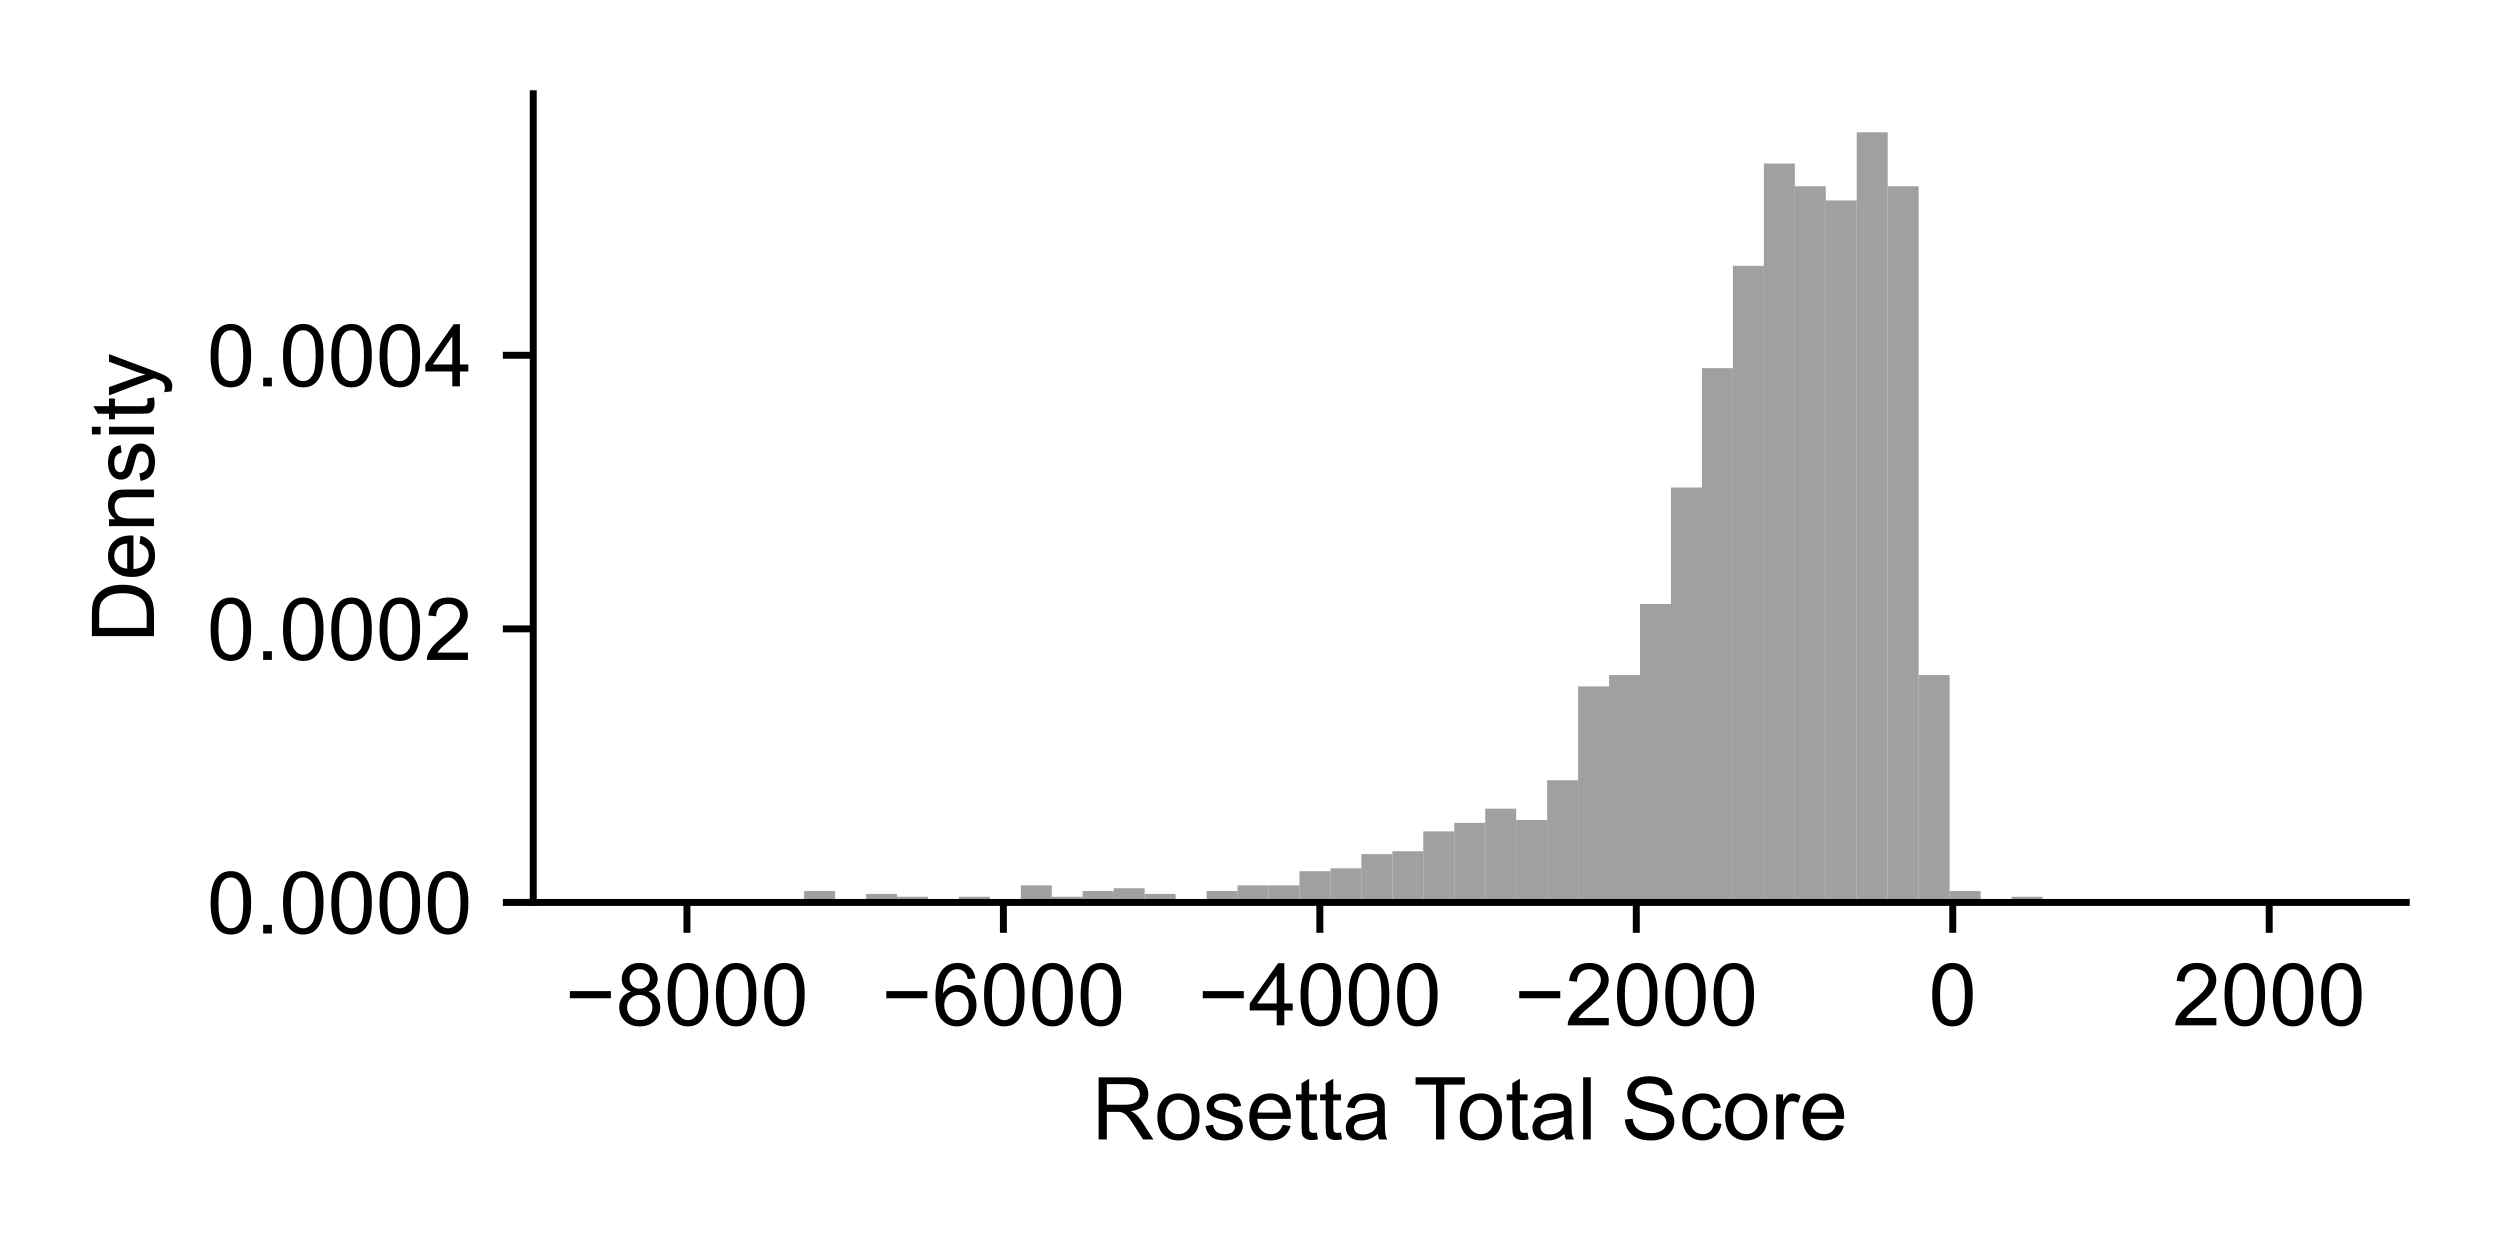
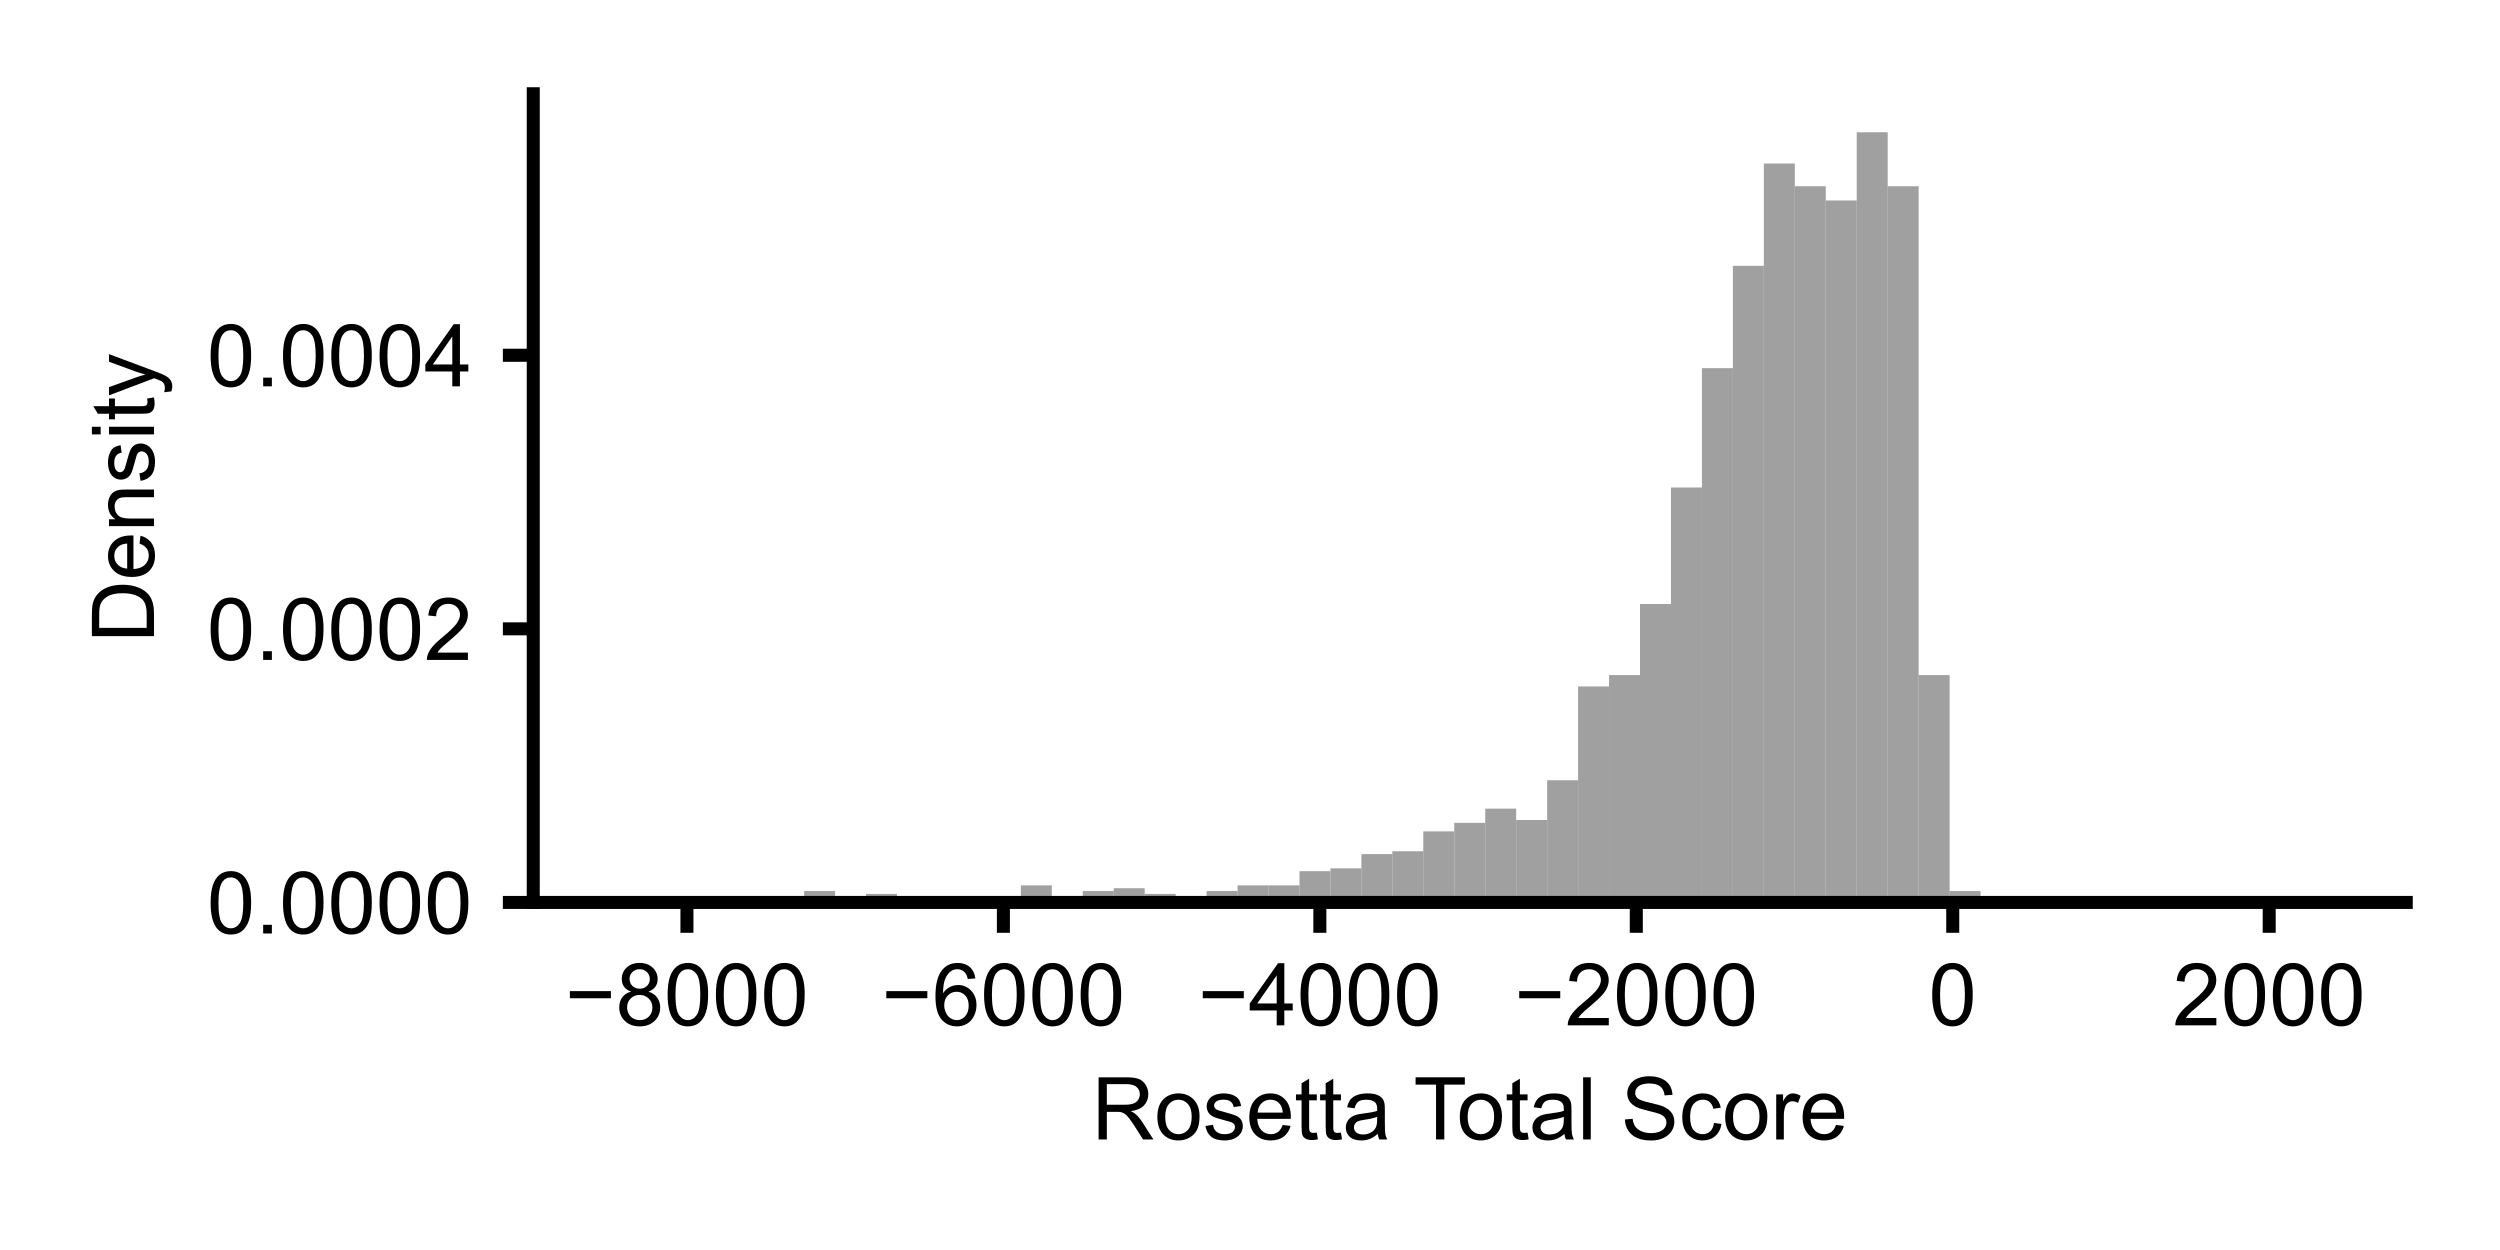
<svg xmlns="http://www.w3.org/2000/svg" xmlns:xlink="http://www.w3.org/1999/xlink" width="288pt" height="144pt" viewBox="0 0 288 144" version="1.1">
  <defs>
    <style type="text/css">*{stroke-linejoin: round; stroke-linecap: butt}</style>
  </defs>
  <g id="figure_1">
    <g id="patch_1">
      <path d="M 0 144  L 288 144  L 288 0  L 0 0  z " style="fill: #ffffff" />
    </g>
    <g id="axes_1">
      <g id="patch_2">
        <path d="M 61.43 103.96  L 277.2 103.96  L 277.2 10.8  L 61.43 10.8  z " style="fill: #ffffff" />
      </g>
      <g id="patch_3">
-         <path d="M 71.238 103.96  L 74.804 103.96  L 74.804 103.633  L 71.238 103.633  z " clip-path="url(#p532a14b16b)" style="fill: #888888; opacity: 0.8" />
+         <path d="M 71.238 103.96  L 74.804 103.96  L 74.804 103.633  L 71.238 103.633  z " clip-path="url(#pa05d9f8b38)" style="fill: #888888; opacity: 0.8" />
      </g>
      <g id="patch_4">
-         <path d="M 74.804 103.96  L 78.371 103.96  L 78.371 103.96  L 74.804 103.96  z " clip-path="url(#p532a14b16b)" style="fill: #888888; opacity: 0.8" />
+         <path d="M 74.804 103.96  L 78.371 103.96  L 78.371 103.96  L 74.804 103.96  z " clip-path="url(#pa05d9f8b38)" style="fill: #888888; opacity: 0.8" />
      </g>
      <g id="patch_5">
-         <path d="M 78.371 103.96  L 81.937 103.96  L 81.937 103.96  L 78.371 103.96  z " clip-path="url(#p532a14b16b)" style="fill: #888888; opacity: 0.8" />
+         <path d="M 78.371 103.96  L 81.937 103.96  L 81.937 103.96  L 78.371 103.96  z " clip-path="url(#pa05d9f8b38)" style="fill: #888888; opacity: 0.8" />
      </g>
      <g id="patch_6">
-         <path d="M 81.937 103.96  L 85.504 103.96  L 85.504 103.633  L 81.937 103.633  z " clip-path="url(#p532a14b16b)" style="fill: #888888; opacity: 0.8" />
+         <path d="M 81.937 103.96  L 85.504 103.96  L 85.504 103.633  L 81.937 103.633  z " clip-path="url(#pa05d9f8b38)" style="fill: #888888; opacity: 0.8" />
      </g>
      <g id="patch_7">
-         <path d="M 85.504 103.96  L 89.07 103.96  L 89.07 103.633  L 85.504 103.633  z " clip-path="url(#p532a14b16b)" style="fill: #888888; opacity: 0.8" />
+         <path d="M 85.504 103.96  L 89.07 103.96  L 89.07 103.633  L 85.504 103.633  z " clip-path="url(#pa05d9f8b38)" style="fill: #888888; opacity: 0.8" />
      </g>
      <g id="patch_8">
-         <path d="M 89.07 103.96  L 92.636 103.96  L 92.636 103.633  L 89.07 103.633  z " clip-path="url(#p532a14b16b)" style="fill: #888888; opacity: 0.8" />
+         <path d="M 89.07 103.96  L 92.636 103.96  L 92.636 103.633  L 89.07 103.633  z " clip-path="url(#pa05d9f8b38)" style="fill: #888888; opacity: 0.8" />
      </g>
      <g id="patch_9">
-         <path d="M 92.636 103.96  L 96.203 103.96  L 96.203 102.65  L 92.636 102.65  z " clip-path="url(#p532a14b16b)" style="fill: #888888; opacity: 0.8" />
+         <path d="M 92.636 103.96  L 96.203 103.96  L 96.203 102.65  L 92.636 102.65  z " clip-path="url(#pa05d9f8b38)" style="fill: #888888; opacity: 0.8" />
      </g>
      <g id="patch_10">
-         <path d="M 96.203 103.96  L 99.769 103.96  L 99.769 103.96  L 96.203 103.96  z " clip-path="url(#p532a14b16b)" style="fill: #888888; opacity: 0.8" />
+         <path d="M 96.203 103.96  L 99.769 103.96  L 99.769 103.96  L 96.203 103.96  z " clip-path="url(#pa05d9f8b38)" style="fill: #888888; opacity: 0.8" />
      </g>
      <g id="patch_11">
-         <path d="M 99.769 103.96  L 103.336 103.96  L 103.336 102.978  L 99.769 102.978  z " clip-path="url(#p532a14b16b)" style="fill: #888888; opacity: 0.8" />
+         <path d="M 99.769 103.96  L 103.336 103.96  L 103.336 102.978  L 99.769 102.978  z " clip-path="url(#pa05d9f8b38)" style="fill: #888888; opacity: 0.8" />
      </g>
      <g id="patch_12">
-         <path d="M 103.336 103.96  L 106.902 103.96  L 106.902 103.305  L 103.336 103.305  z " clip-path="url(#p532a14b16b)" style="fill: #888888; opacity: 0.8" />
+         <path d="M 103.336 103.96  L 106.902 103.96  L 106.902 103.305  L 103.336 103.305  z " clip-path="url(#pa05d9f8b38)" style="fill: #888888; opacity: 0.8" />
      </g>
      <g id="patch_13">
-         <path d="M 106.902 103.96  L 110.469 103.96  L 110.469 103.633  L 106.902 103.633  z " clip-path="url(#p532a14b16b)" style="fill: #888888; opacity: 0.8" />
+         <path d="M 106.902 103.96  L 110.469 103.96  L 110.469 103.633  L 106.902 103.633  z " clip-path="url(#pa05d9f8b38)" style="fill: #888888; opacity: 0.8" />
      </g>
      <g id="patch_14">
-         <path d="M 110.469 103.96  L 114.035 103.96  L 114.035 103.305  L 110.469 103.305  z " clip-path="url(#p532a14b16b)" style="fill: #888888; opacity: 0.8" />
+         <path d="M 110.469 103.96  L 114.035 103.96  L 114.035 103.305  L 110.469 103.305  z " clip-path="url(#pa05d9f8b38)" style="fill: #888888; opacity: 0.8" />
      </g>
      <g id="patch_15">
-         <path d="M 114.035 103.96  L 117.602 103.96  L 117.602 103.633  L 114.035 103.633  z " clip-path="url(#p532a14b16b)" style="fill: #888888; opacity: 0.8" />
+         <path d="M 114.035 103.96  L 117.602 103.96  L 117.602 103.633  L 114.035 103.633  z " clip-path="url(#pa05d9f8b38)" style="fill: #888888; opacity: 0.8" />
      </g>
      <g id="patch_16">
-         <path d="M 117.602 103.96  L 121.168 103.96  L 121.168 101.996  L 117.602 101.996  z " clip-path="url(#p532a14b16b)" style="fill: #888888; opacity: 0.8" />
+         <path d="M 117.602 103.96  L 121.168 103.96  L 121.168 101.996  L 117.602 101.996  z " clip-path="url(#pa05d9f8b38)" style="fill: #888888; opacity: 0.8" />
      </g>
      <g id="patch_17">
-         <path d="M 121.168 103.96  L 124.734 103.96  L 124.734 103.305  L 121.168 103.305  z " clip-path="url(#p532a14b16b)" style="fill: #888888; opacity: 0.8" />
+         <path d="M 121.168 103.96  L 124.734 103.96  L 124.734 103.305  L 121.168 103.305  z " clip-path="url(#pa05d9f8b38)" style="fill: #888888; opacity: 0.8" />
      </g>
      <g id="patch_18">
-         <path d="M 124.734 103.96  L 128.301 103.96  L 128.301 102.65  L 124.734 102.65  z " clip-path="url(#p532a14b16b)" style="fill: #888888; opacity: 0.8" />
+         <path d="M 124.734 103.96  L 128.301 103.96  L 128.301 102.65  L 124.734 102.65  z " clip-path="url(#pa05d9f8b38)" style="fill: #888888; opacity: 0.8" />
      </g>
      <g id="patch_19">
-         <path d="M 128.301 103.96  L 131.867 103.96  L 131.867 102.323  L 128.301 102.323  z " clip-path="url(#p532a14b16b)" style="fill: #888888; opacity: 0.8" />
+         <path d="M 128.301 103.96  L 131.867 103.96  L 131.867 102.323  L 128.301 102.323  z " clip-path="url(#pa05d9f8b38)" style="fill: #888888; opacity: 0.8" />
      </g>
      <g id="patch_20">
-         <path d="M 131.867 103.96  L 135.434 103.96  L 135.434 102.978  L 131.867 102.978  z " clip-path="url(#p532a14b16b)" style="fill: #888888; opacity: 0.8" />
+         <path d="M 131.867 103.96  L 135.434 103.96  L 135.434 102.978  L 131.867 102.978  z " clip-path="url(#pa05d9f8b38)" style="fill: #888888; opacity: 0.8" />
      </g>
      <g id="patch_21">
-         <path d="M 135.434 103.96  L 139 103.96  L 139 103.633  L 135.434 103.633  z " clip-path="url(#p532a14b16b)" style="fill: #888888; opacity: 0.8" />
+         <path d="M 135.434 103.96  L 139 103.96  L 139 103.633  L 135.434 103.633  z " clip-path="url(#pa05d9f8b38)" style="fill: #888888; opacity: 0.8" />
      </g>
      <g id="patch_22">
-         <path d="M 139 103.96  L 142.567 103.96  L 142.567 102.65  L 139 102.65  z " clip-path="url(#p532a14b16b)" style="fill: #888888; opacity: 0.8" />
+         <path d="M 139 103.96  L 142.567 103.96  L 142.567 102.65  L 139 102.65  z " clip-path="url(#pa05d9f8b38)" style="fill: #888888; opacity: 0.8" />
      </g>
      <g id="patch_23">
-         <path d="M 142.567 103.96  L 146.133 103.96  L 146.133 101.996  L 142.567 101.996  z " clip-path="url(#p532a14b16b)" style="fill: #888888; opacity: 0.8" />
+         <path d="M 142.567 103.96  L 146.133 103.96  L 146.133 101.996  L 142.567 101.996  z " clip-path="url(#pa05d9f8b38)" style="fill: #888888; opacity: 0.8" />
      </g>
      <g id="patch_24">
-         <path d="M 146.133 103.96  L 149.7 103.96  L 149.7 101.996  L 146.133 101.996  z " clip-path="url(#p532a14b16b)" style="fill: #888888; opacity: 0.8" />
+         <path d="M 146.133 103.96  L 149.7 103.96  L 149.7 101.996  L 146.133 101.996  z " clip-path="url(#pa05d9f8b38)" style="fill: #888888; opacity: 0.8" />
      </g>
      <g id="patch_25">
-         <path d="M 149.7 103.96  L 153.266 103.96  L 153.266 100.359  L 149.7 100.359  z " clip-path="url(#p532a14b16b)" style="fill: #888888; opacity: 0.8" />
+         <path d="M 149.7 103.96  L 153.266 103.96  L 153.266 100.359  L 149.7 100.359  z " clip-path="url(#pa05d9f8b38)" style="fill: #888888; opacity: 0.8" />
      </g>
      <g id="patch_26">
-         <path d="M 153.266 103.96  L 156.832 103.96  L 156.832 100.031  L 153.266 100.031  z " clip-path="url(#p532a14b16b)" style="fill: #888888; opacity: 0.8" />
+         <path d="M 153.266 103.96  L 156.832 103.96  L 156.832 100.031  L 153.266 100.031  z " clip-path="url(#pa05d9f8b38)" style="fill: #888888; opacity: 0.8" />
      </g>
      <g id="patch_27">
-         <path d="M 156.832 103.96  L 160.399 103.96  L 160.399 98.394  L 156.832 98.394  z " clip-path="url(#p532a14b16b)" style="fill: #888888; opacity: 0.8" />
+         <path d="M 156.832 103.96  L 160.399 103.96  L 160.399 98.394  L 156.832 98.394  z " clip-path="url(#pa05d9f8b38)" style="fill: #888888; opacity: 0.8" />
      </g>
      <g id="patch_28">
-         <path d="M 160.399 103.96  L 163.965 103.96  L 163.965 98.067  L 160.399 98.067  z " clip-path="url(#p532a14b16b)" style="fill: #888888; opacity: 0.8" />
+         <path d="M 160.399 103.96  L 163.965 103.96  L 163.965 98.067  L 160.399 98.067  z " clip-path="url(#pa05d9f8b38)" style="fill: #888888; opacity: 0.8" />
      </g>
      <g id="patch_29">
-         <path d="M 163.965 103.96  L 167.532 103.96  L 167.532 95.775  L 163.965 95.775  z " clip-path="url(#p532a14b16b)" style="fill: #888888; opacity: 0.8" />
+         <path d="M 163.965 103.96  L 167.532 103.96  L 167.532 95.775  L 163.965 95.775  z " clip-path="url(#pa05d9f8b38)" style="fill: #888888; opacity: 0.8" />
      </g>
      <g id="patch_30">
-         <path d="M 167.532 103.96  L 171.098 103.96  L 171.098 94.793  L 167.532 94.793  z " clip-path="url(#p532a14b16b)" style="fill: #888888; opacity: 0.8" />
+         <path d="M 167.532 103.96  L 171.098 103.96  L 171.098 94.793  L 167.532 94.793  z " clip-path="url(#pa05d9f8b38)" style="fill: #888888; opacity: 0.8" />
      </g>
      <g id="patch_31">
-         <path d="M 171.098 103.96  L 174.665 103.96  L 174.665 93.156  L 171.098 93.156  z " clip-path="url(#p532a14b16b)" style="fill: #888888; opacity: 0.8" />
+         <path d="M 171.098 103.96  L 174.665 103.96  L 174.665 93.156  L 171.098 93.156  z " clip-path="url(#pa05d9f8b38)" style="fill: #888888; opacity: 0.8" />
      </g>
      <g id="patch_32">
-         <path d="M 174.665 103.96  L 178.231 103.96  L 178.231 94.466  L 174.665 94.466  z " clip-path="url(#p532a14b16b)" style="fill: #888888; opacity: 0.8" />
+         <path d="M 174.665 103.96  L 178.231 103.96  L 178.231 94.466  L 174.665 94.466  z " clip-path="url(#pa05d9f8b38)" style="fill: #888888; opacity: 0.8" />
      </g>
      <g id="patch_33">
-         <path d="M 178.231 103.96  L 181.798 103.96  L 181.798 89.882  L 178.231 89.882  z " clip-path="url(#p532a14b16b)" style="fill: #888888; opacity: 0.8" />
+         <path d="M 178.231 103.96  L 181.798 103.96  L 181.798 89.882  L 178.231 89.882  z " clip-path="url(#pa05d9f8b38)" style="fill: #888888; opacity: 0.8" />
      </g>
      <g id="patch_34">
-         <path d="M 181.798 103.96  L 185.364 103.96  L 185.364 79.078  L 181.798 79.078  z " clip-path="url(#p532a14b16b)" style="fill: #888888; opacity: 0.8" />
+         <path d="M 181.798 103.96  L 185.364 103.96  L 185.364 79.078  L 181.798 79.078  z " clip-path="url(#pa05d9f8b38)" style="fill: #888888; opacity: 0.8" />
      </g>
      <g id="patch_35">
-         <path d="M 185.364 103.96  L 188.93 103.96  L 188.93 77.768  L 185.364 77.768  z " clip-path="url(#p532a14b16b)" style="fill: #888888; opacity: 0.8" />
+         <path d="M 185.364 103.96  L 188.93 103.96  L 188.93 77.768  L 185.364 77.768  z " clip-path="url(#pa05d9f8b38)" style="fill: #888888; opacity: 0.8" />
      </g>
      <g id="patch_36">
-         <path d="M 188.93 103.96  L 192.497 103.96  L 192.497 69.584  L 188.93 69.584  z " clip-path="url(#p532a14b16b)" style="fill: #888888; opacity: 0.8" />
+         <path d="M 188.93 103.96  L 192.497 103.96  L 192.497 69.584  L 188.93 69.584  z " clip-path="url(#pa05d9f8b38)" style="fill: #888888; opacity: 0.8" />
      </g>
      <g id="patch_37">
-         <path d="M 192.497 103.96  L 196.063 103.96  L 196.063 56.16  L 192.497 56.16  z " clip-path="url(#p532a14b16b)" style="fill: #888888; opacity: 0.8" />
+         <path d="M 192.497 103.96  L 196.063 103.96  L 196.063 56.16  L 192.497 56.16  z " clip-path="url(#pa05d9f8b38)" style="fill: #888888; opacity: 0.8" />
      </g>
      <g id="patch_38">
-         <path d="M 196.063 103.96  L 199.63 103.96  L 199.63 42.41  L 196.063 42.41  z " clip-path="url(#p532a14b16b)" style="fill: #888888; opacity: 0.8" />
+         <path d="M 196.063 103.96  L 199.63 103.96  L 199.63 42.41  L 196.063 42.41  z " clip-path="url(#pa05d9f8b38)" style="fill: #888888; opacity: 0.8" />
      </g>
      <g id="patch_39">
-         <path d="M 199.63 103.96  L 203.196 103.96  L 203.196 30.624  L 199.63 30.624  z " clip-path="url(#p532a14b16b)" style="fill: #888888; opacity: 0.8" />
+         <path d="M 199.63 103.96  L 203.196 103.96  L 203.196 30.624  L 199.63 30.624  z " clip-path="url(#pa05d9f8b38)" style="fill: #888888; opacity: 0.8" />
      </g>
      <g id="patch_40">
-         <path d="M 203.196 103.96  L 206.763 103.96  L 206.763 18.838  L 203.196 18.838  z " clip-path="url(#p532a14b16b)" style="fill: #888888; opacity: 0.8" />
+         <path d="M 203.196 103.96  L 206.763 103.96  L 206.763 18.838  L 203.196 18.838  z " clip-path="url(#pa05d9f8b38)" style="fill: #888888; opacity: 0.8" />
      </g>
      <g id="patch_41">
-         <path d="M 206.763 103.96  L 210.329 103.96  L 210.329 21.457  L 206.763 21.457  z " clip-path="url(#p532a14b16b)" style="fill: #888888; opacity: 0.8" />
+         <path d="M 206.763 103.96  L 210.329 103.96  L 210.329 21.457  L 206.763 21.457  z " clip-path="url(#pa05d9f8b38)" style="fill: #888888; opacity: 0.8" />
      </g>
      <g id="patch_42">
-         <path d="M 210.329 103.96  L 213.896 103.96  L 213.896 23.094  L 210.329 23.094  z " clip-path="url(#p532a14b16b)" style="fill: #888888; opacity: 0.8" />
+         <path d="M 210.329 103.96  L 213.896 103.96  L 213.896 23.094  L 210.329 23.094  z " clip-path="url(#pa05d9f8b38)" style="fill: #888888; opacity: 0.8" />
      </g>
      <g id="patch_43">
-         <path d="M 213.896 103.96  L 217.462 103.96  L 217.462 15.236  L 213.896 15.236  z " clip-path="url(#p532a14b16b)" style="fill: #888888; opacity: 0.8" />
+         <path d="M 213.896 103.96  L 217.462 103.96  L 217.462 15.236  L 213.896 15.236  z " clip-path="url(#pa05d9f8b38)" style="fill: #888888; opacity: 0.8" />
      </g>
      <g id="patch_44">
-         <path d="M 217.462 103.96  L 221.028 103.96  L 221.028 21.457  L 217.462 21.457  z " clip-path="url(#p532a14b16b)" style="fill: #888888; opacity: 0.8" />
+         <path d="M 217.462 103.96  L 221.028 103.96  L 221.028 21.457  L 217.462 21.457  z " clip-path="url(#pa05d9f8b38)" style="fill: #888888; opacity: 0.8" />
      </g>
      <g id="patch_45">
-         <path d="M 221.028 103.96  L 224.595 103.96  L 224.595 77.768  L 221.028 77.768  z " clip-path="url(#p532a14b16b)" style="fill: #888888; opacity: 0.8" />
+         <path d="M 221.028 103.96  L 224.595 103.96  L 224.595 77.768  L 221.028 77.768  z " clip-path="url(#pa05d9f8b38)" style="fill: #888888; opacity: 0.8" />
      </g>
      <g id="patch_46">
-         <path d="M 224.595 103.96  L 228.161 103.96  L 228.161 102.65  L 224.595 102.65  z " clip-path="url(#p532a14b16b)" style="fill: #888888; opacity: 0.8" />
+         <path d="M 224.595 103.96  L 228.161 103.96  L 228.161 102.65  L 224.595 102.65  z " clip-path="url(#pa05d9f8b38)" style="fill: #888888; opacity: 0.8" />
      </g>
      <g id="patch_47">
-         <path d="M 228.161 103.96  L 231.728 103.96  L 231.728 103.633  L 228.161 103.633  z " clip-path="url(#p532a14b16b)" style="fill: #888888; opacity: 0.8" />
+         <path d="M 228.161 103.96  L 231.728 103.96  L 231.728 103.633  L 228.161 103.633  z " clip-path="url(#pa05d9f8b38)" style="fill: #888888; opacity: 0.8" />
      </g>
      <g id="patch_48">
-         <path d="M 231.728 103.96  L 235.294 103.96  L 235.294 103.305  L 231.728 103.305  z " clip-path="url(#p532a14b16b)" style="fill: #888888; opacity: 0.8" />
+         <path d="M 231.728 103.96  L 235.294 103.96  L 235.294 103.305  L 231.728 103.305  z " clip-path="url(#pa05d9f8b38)" style="fill: #888888; opacity: 0.8" />
      </g>
      <g id="patch_49">
-         <path d="M 235.294 103.96  L 238.861 103.96  L 238.861 103.633  L 235.294 103.633  z " clip-path="url(#p532a14b16b)" style="fill: #888888; opacity: 0.8" />
+         <path d="M 235.294 103.96  L 238.861 103.96  L 238.861 103.633  L 235.294 103.633  z " clip-path="url(#pa05d9f8b38)" style="fill: #888888; opacity: 0.8" />
      </g>
      <g id="patch_50">
-         <path d="M 238.861 103.96  L 242.427 103.96  L 242.427 103.96  L 238.861 103.96  z " clip-path="url(#p532a14b16b)" style="fill: #888888; opacity: 0.8" />
+         <path d="M 238.861 103.96  L 242.427 103.96  L 242.427 103.96  L 238.861 103.96  z " clip-path="url(#pa05d9f8b38)" style="fill: #888888; opacity: 0.8" />
      </g>
      <g id="patch_51">
-         <path d="M 242.427 103.96  L 245.994 103.96  L 245.994 103.96  L 242.427 103.96  z " clip-path="url(#p532a14b16b)" style="fill: #888888; opacity: 0.8" />
+         <path d="M 242.427 103.96  L 245.994 103.96  L 245.994 103.96  L 242.427 103.96  z " clip-path="url(#pa05d9f8b38)" style="fill: #888888; opacity: 0.8" />
      </g>
      <g id="patch_52">
-         <path d="M 245.994 103.96  L 249.56 103.96  L 249.56 103.96  L 245.994 103.96  z " clip-path="url(#p532a14b16b)" style="fill: #888888; opacity: 0.8" />
+         <path d="M 245.994 103.96  L 249.56 103.96  L 249.56 103.96  L 245.994 103.96  z " clip-path="url(#pa05d9f8b38)" style="fill: #888888; opacity: 0.8" />
      </g>
      <g id="patch_53">
-         <path d="M 249.56 103.96  L 253.126 103.96  L 253.126 103.96  L 249.56 103.96  z " clip-path="url(#p532a14b16b)" style="fill: #888888; opacity: 0.8" />
+         <path d="M 249.56 103.96  L 253.126 103.96  L 253.126 103.96  L 249.56 103.96  z " clip-path="url(#pa05d9f8b38)" style="fill: #888888; opacity: 0.8" />
      </g>
      <g id="patch_54">
-         <path d="M 253.126 103.96  L 256.693 103.96  L 256.693 103.96  L 253.126 103.96  z " clip-path="url(#p532a14b16b)" style="fill: #888888; opacity: 0.8" />
+         <path d="M 253.126 103.96  L 256.693 103.96  L 256.693 103.96  L 253.126 103.96  z " clip-path="url(#pa05d9f8b38)" style="fill: #888888; opacity: 0.8" />
      </g>
      <g id="patch_55">
-         <path d="M 256.693 103.96  L 260.259 103.96  L 260.259 103.96  L 256.693 103.96  z " clip-path="url(#p532a14b16b)" style="fill: #888888; opacity: 0.8" />
+         <path d="M 256.693 103.96  L 260.259 103.96  L 260.259 103.96  L 256.693 103.96  z " clip-path="url(#pa05d9f8b38)" style="fill: #888888; opacity: 0.8" />
      </g>
      <g id="patch_56">
-         <path d="M 260.259 103.96  L 263.826 103.96  L 263.826 103.96  L 260.259 103.96  z " clip-path="url(#p532a14b16b)" style="fill: #888888; opacity: 0.8" />
+         <path d="M 260.259 103.96  L 263.826 103.96  L 263.826 103.96  L 260.259 103.96  z " clip-path="url(#pa05d9f8b38)" style="fill: #888888; opacity: 0.8" />
      </g>
      <g id="patch_57">
-         <path d="M 263.826 103.96  L 267.392 103.96  L 267.392 103.633  L 263.826 103.633  z " clip-path="url(#p532a14b16b)" style="fill: #888888; opacity: 0.8" />
+         <path d="M 263.826 103.96  L 267.392 103.96  L 267.392 103.633  L 263.826 103.633  z " clip-path="url(#pa05d9f8b38)" style="fill: #888888; opacity: 0.8" />
      </g>
      <g id="matplotlib.axis_1">
        <g id="xtick_1">
          <g id="line2d_1">
            <defs>
-               <path id="madbf003c3d" d="M 0 0  L 0 3.5  " style="stroke: #000000; stroke-width: 0.8" />
+               <path id="m607a4301a5" d="M 0 0  L 0 3.5  " style="stroke: #000000; stroke-width: 1.5" />
            </defs>
            <g>
-               <use xlink:href="#madbf003c3d" x="79.135" y="103.96" style="stroke: #000000; stroke-width: 0.8" />
+               <use xlink:href="#m607a4301a5" x="79.135" y="103.96" style="stroke: #000000; stroke-width: 1.5" />
            </g>
          </g>
          <g id="text_1">
            <g transform="translate(65.09269 118.1178) scale(0.1 -0.1)">
              <defs>
                <path id="ArialMT-2212" d="M 3381 1997  L 356 1997  L 356 2522  L 3381 2522  L 3381 1997  z " transform="scale(0.015625)" />
                <path id="ArialMT-38" d="M 1131 2484  Q 781 2613 612 2850  Q 444 3088 444 3419  Q 444 3919 803 4259  Q 1163 4600 1759 4600  Q 2359 4600 2725 4251  Q 3091 3903 3091 3403  Q 3091 3084 2923 2848  Q 2756 2613 2416 2484  Q 2838 2347 3058 2040  Q 3278 1734 3278 1309  Q 3278 722 2862 322  Q 2447 -78 1769 -78  Q 1091 -78 675 323  Q 259 725 259 1325  Q 259 1772 486 2073  Q 713 2375 1131 2484  z M 1019 3438  Q 1019 3113 1228 2906  Q 1438 2700 1772 2700  Q 2097 2700 2305 2904  Q 2513 3109 2513 3406  Q 2513 3716 2298 3927  Q 2084 4138 1766 4138  Q 1444 4138 1231 3931  Q 1019 3725 1019 3438  z M 838 1322  Q 838 1081 952 856  Q 1066 631 1291 507  Q 1516 384 1775 384  Q 2178 384 2440 643  Q 2703 903 2703 1303  Q 2703 1709 2433 1975  Q 2163 2241 1756 2241  Q 1359 2241 1098 1978  Q 838 1716 838 1322  z " transform="scale(0.015625)" />
                <path id="ArialMT-30" d="M 266 2259  Q 266 3072 433 3567  Q 600 4063 929 4331  Q 1259 4600 1759 4600  Q 2128 4600 2406 4451  Q 2684 4303 2865 4023  Q 3047 3744 3150 3342  Q 3253 2941 3253 2259  Q 3253 1453 3087 958  Q 2922 463 2592 192  Q 2263 -78 1759 -78  Q 1097 -78 719 397  Q 266 969 266 2259  z M 844 2259  Q 844 1131 1108 757  Q 1372 384 1759 384  Q 2147 384 2411 759  Q 2675 1134 2675 2259  Q 2675 3391 2411 3762  Q 2147 4134 1753 4134  Q 1366 4134 1134 3806  Q 844 3388 844 2259  z " transform="scale(0.015625)" />
              </defs>
              <use xlink:href="#ArialMT-2212" />
              <use xlink:href="#ArialMT-38" transform="translate(58.39844 0)" />
              <use xlink:href="#ArialMT-30" transform="translate(114.0137 0)" />
              <use xlink:href="#ArialMT-30" transform="translate(169.6289 0)" />
              <use xlink:href="#ArialMT-30" transform="translate(225.2441 0)" />
            </g>
          </g>
        </g>
        <g id="xtick_2">
          <g id="line2d_2">
            <g>
-               <use xlink:href="#madbf003c3d" x="115.59" y="103.96" style="stroke: #000000; stroke-width: 0.8" />
+               <use xlink:href="#m607a4301a5" x="115.59" y="103.96" style="stroke: #000000; stroke-width: 1.5" />
            </g>
          </g>
          <g id="text_2">
            <g transform="translate(101.548 118.1178) scale(0.1 -0.1)">
              <defs>
                <path id="ArialMT-36" d="M 3184 3459  L 2625 3416  Q 2550 3747 2413 3897  Q 2184 4138 1850 4138  Q 1581 4138 1378 3988  Q 1113 3794 959 3422  Q 806 3050 800 2363  Q 1003 2672 1297 2822  Q 1591 2972 1913 2972  Q 2475 2972 2870 2558  Q 3266 2144 3266 1488  Q 3266 1056 3080 686  Q 2894 316 2569 119  Q 2244 -78 1831 -78  Q 1128 -78 684 439  Q 241 956 241 2144  Q 241 3472 731 4075  Q 1159 4600 1884 4600  Q 2425 4600 2770 4297  Q 3116 3994 3184 3459  z M 888 1484  Q 888 1194 1011 928  Q 1134 663 1356 523  Q 1578 384 1822 384  Q 2178 384 2434 671  Q 2691 959 2691 1453  Q 2691 1928 2437 2201  Q 2184 2475 1800 2475  Q 1419 2475 1153 2201  Q 888 1928 888 1484  z " transform="scale(0.015625)" />
              </defs>
              <use xlink:href="#ArialMT-2212" />
              <use xlink:href="#ArialMT-36" transform="translate(58.39844 0)" />
              <use xlink:href="#ArialMT-30" transform="translate(114.0137 0)" />
              <use xlink:href="#ArialMT-30" transform="translate(169.6289 0)" />
              <use xlink:href="#ArialMT-30" transform="translate(225.2441 0)" />
            </g>
          </g>
        </g>
        <g id="xtick_3">
          <g id="line2d_3">
            <g>
-               <use xlink:href="#madbf003c3d" x="152.046" y="103.96" style="stroke: #000000; stroke-width: 0.8" />
+               <use xlink:href="#m607a4301a5" x="152.046" y="103.96" style="stroke: #000000; stroke-width: 1.5" />
            </g>
          </g>
          <g id="text_3">
            <g transform="translate(138.0034 118.1178) scale(0.1 -0.1)">
              <defs>
                <path id="ArialMT-34" d="M 2069 0  L 2069 1097  L 81 1097  L 81 1613  L 2172 4581  L 2631 4581  L 2631 1613  L 3250 1613  L 3250 1097  L 2631 1097  L 2631 0  L 2069 0  z M 2069 1613  L 2069 3678  L 634 1613  L 2069 1613  z " transform="scale(0.015625)" />
              </defs>
              <use xlink:href="#ArialMT-2212" />
              <use xlink:href="#ArialMT-34" transform="translate(58.39844 0)" />
              <use xlink:href="#ArialMT-30" transform="translate(114.0137 0)" />
              <use xlink:href="#ArialMT-30" transform="translate(169.6289 0)" />
              <use xlink:href="#ArialMT-30" transform="translate(225.2441 0)" />
            </g>
          </g>
        </g>
        <g id="xtick_4">
          <g id="line2d_4">
            <g>
-               <use xlink:href="#madbf003c3d" x="188.501" y="103.96" style="stroke: #000000; stroke-width: 0.8" />
+               <use xlink:href="#m607a4301a5" x="188.501" y="103.96" style="stroke: #000000; stroke-width: 1.5" />
            </g>
          </g>
          <g id="text_4">
            <g transform="translate(174.4587 118.1178) scale(0.1 -0.1)">
              <defs>
                <path id="ArialMT-32" d="M 3222 541  L 3222 0  L 194 0  Q 188 203 259 391  Q 375 700 629 1000  Q 884 1300 1366 1694  Q 2113 2306 2375 2664  Q 2638 3022 2638 3341  Q 2638 3675 2398 3904  Q 2159 4134 1775 4134  Q 1369 4134 1125 3890  Q 881 3647 878 3216  L 300 3275  Q 359 3922 746 4261  Q 1134 4600 1788 4600  Q 2447 4600 2831 4234  Q 3216 3869 3216 3328  Q 3216 3053 3103 2787  Q 2991 2522 2730 2228  Q 2469 1934 1863 1422  Q 1356 997 1212 845  Q 1069 694 975 541  L 3222 541  z " transform="scale(0.015625)" />
              </defs>
              <use xlink:href="#ArialMT-2212" />
              <use xlink:href="#ArialMT-32" transform="translate(58.39844 0)" />
              <use xlink:href="#ArialMT-30" transform="translate(114.0137 0)" />
              <use xlink:href="#ArialMT-30" transform="translate(169.6289 0)" />
              <use xlink:href="#ArialMT-30" transform="translate(225.2441 0)" />
            </g>
          </g>
        </g>
        <g id="xtick_5">
          <g id="line2d_5">
            <g>
-               <use xlink:href="#madbf003c3d" x="224.956" y="103.96" style="stroke: #000000; stroke-width: 0.8" />
+               <use xlink:href="#m607a4301a5" x="224.956" y="103.96" style="stroke: #000000; stroke-width: 1.5" />
            </g>
          </g>
          <g id="text_5">
            <g transform="translate(222.1757 118.1178) scale(0.1 -0.1)">
              <use xlink:href="#ArialMT-30" />
            </g>
          </g>
        </g>
        <g id="xtick_6">
          <g id="line2d_6">
            <g>
-               <use xlink:href="#madbf003c3d" x="261.412" y="103.96" style="stroke: #000000; stroke-width: 0.8" />
+               <use xlink:href="#m607a4301a5" x="261.412" y="103.96" style="stroke: #000000; stroke-width: 1.5" />
            </g>
          </g>
          <g id="text_6">
            <g transform="translate(250.2897 118.1178) scale(0.1 -0.1)">
              <use xlink:href="#ArialMT-32" />
              <use xlink:href="#ArialMT-30" transform="translate(55.61523 0)" />
              <use xlink:href="#ArialMT-30" transform="translate(111.2305 0)" />
              <use xlink:href="#ArialMT-30" transform="translate(166.8457 0)" />
            </g>
          </g>
        </g>
        <g id="text_7">
          <g transform="translate(125.7744 131.2631) scale(0.1 -0.1)">
            <defs>
              <path id="ArialMT-52" d="M 503 0  L 503 4581  L 2534 4581  Q 3147 4581 3465 4457  Q 3784 4334 3975 4021  Q 4166 3709 4166 3331  Q 4166 2844 3850 2509  Q 3534 2175 2875 2084  Q 3116 1969 3241 1856  Q 3506 1613 3744 1247  L 4541 0  L 3778 0  L 3172 953  Q 2906 1366 2734 1584  Q 2563 1803 2427 1890  Q 2291 1978 2150 2013  Q 2047 2034 1813 2034  L 1109 2034  L 1109 0  L 503 0  z M 1109 2559  L 2413 2559  Q 2828 2559 3062 2645  Q 3297 2731 3419 2920  Q 3541 3109 3541 3331  Q 3541 3656 3305 3865  Q 3069 4075 2559 4075  L 1109 4075  L 1109 2559  z " transform="scale(0.015625)" />
              <path id="ArialMT-6f" d="M 213 1659  Q 213 2581 725 3025  Q 1153 3394 1769 3394  Q 2453 3394 2887 2945  Q 3322 2497 3322 1706  Q 3322 1066 3130 698  Q 2938 331 2570 128  Q 2203 -75 1769 -75  Q 1072 -75 642 372  Q 213 819 213 1659  z M 791 1659  Q 791 1022 1069 705  Q 1347 388 1769 388  Q 2188 388 2466 706  Q 2744 1025 2744 1678  Q 2744 2294 2464 2611  Q 2184 2928 1769 2928  Q 1347 2928 1069 2612  Q 791 2297 791 1659  z " transform="scale(0.015625)" />
              <path id="ArialMT-73" d="M 197 991  L 753 1078  Q 800 744 1014 566  Q 1228 388 1613 388  Q 2000 388 2187 545  Q 2375 703 2375 916  Q 2375 1106 2209 1216  Q 2094 1291 1634 1406  Q 1016 1563 777 1677  Q 538 1791 414 1992  Q 291 2194 291 2438  Q 291 2659 392 2848  Q 494 3038 669 3163  Q 800 3259 1026 3326  Q 1253 3394 1513 3394  Q 1903 3394 2198 3281  Q 2494 3169 2634 2976  Q 2775 2784 2828 2463  L 2278 2388  Q 2241 2644 2061 2787  Q 1881 2931 1553 2931  Q 1166 2931 1000 2803  Q 834 2675 834 2503  Q 834 2394 903 2306  Q 972 2216 1119 2156  Q 1203 2125 1616 2013  Q 2213 1853 2448 1751  Q 2684 1650 2818 1456  Q 2953 1263 2953 975  Q 2953 694 2789 445  Q 2625 197 2315 61  Q 2006 -75 1616 -75  Q 969 -75 630 194  Q 291 463 197 991  z " transform="scale(0.015625)" />
              <path id="ArialMT-65" d="M 2694 1069  L 3275 997  Q 3138 488 2766 206  Q 2394 -75 1816 -75  Q 1088 -75 661 373  Q 234 822 234 1631  Q 234 2469 665 2931  Q 1097 3394 1784 3394  Q 2450 3394 2872 2941  Q 3294 2488 3294 1666  Q 3294 1616 3291 1516  L 816 1516  Q 847 969 1125 678  Q 1403 388 1819 388  Q 2128 388 2347 550  Q 2566 713 2694 1069  z M 847 1978  L 2700 1978  Q 2663 2397 2488 2606  Q 2219 2931 1791 2931  Q 1403 2931 1139 2672  Q 875 2413 847 1978  z " transform="scale(0.015625)" />
              <path id="ArialMT-74" d="M 1650 503  L 1731 6  Q 1494 -44 1306 -44  Q 1000 -44 831 53  Q 663 150 594 308  Q 525 466 525 972  L 525 2881  L 113 2881  L 113 3319  L 525 3319  L 525 4141  L 1084 4478  L 1084 3319  L 1650 3319  L 1650 2881  L 1084 2881  L 1084 941  Q 1084 700 1114 631  Q 1144 563 1211 522  Q 1278 481 1403 481  Q 1497 481 1650 503  z " transform="scale(0.015625)" />
              <path id="ArialMT-61" d="M 2588 409  Q 2275 144 1986 34  Q 1697 -75 1366 -75  Q 819 -75 525 192  Q 231 459 231 875  Q 231 1119 342 1320  Q 453 1522 633 1644  Q 813 1766 1038 1828  Q 1203 1872 1538 1913  Q 2219 1994 2541 2106  Q 2544 2222 2544 2253  Q 2544 2597 2384 2738  Q 2169 2928 1744 2928  Q 1347 2928 1158 2789  Q 969 2650 878 2297  L 328 2372  Q 403 2725 575 2942  Q 747 3159 1072 3276  Q 1397 3394 1825 3394  Q 2250 3394 2515 3294  Q 2781 3194 2906 3042  Q 3031 2891 3081 2659  Q 3109 2516 3109 2141  L 3109 1391  Q 3109 606 3145 398  Q 3181 191 3288 0  L 2700 0  Q 2613 175 2588 409  z M 2541 1666  Q 2234 1541 1622 1453  Q 1275 1403 1131 1340  Q 988 1278 909 1158  Q 831 1038 831 891  Q 831 666 1001 516  Q 1172 366 1500 366  Q 1825 366 2078 508  Q 2331 650 2450 897  Q 2541 1088 2541 1459  L 2541 1666  z " transform="scale(0.015625)" />
              <path id="ArialMT-20" transform="scale(0.015625)" />
              <path id="ArialMT-54" d="M 1659 0  L 1659 4041  L 150 4041  L 150 4581  L 3781 4581  L 3781 4041  L 2266 4041  L 2266 0  L 1659 0  z " transform="scale(0.015625)" />
              <path id="ArialMT-6c" d="M 409 0  L 409 4581  L 972 4581  L 972 0  L 409 0  z " transform="scale(0.015625)" />
              <path id="ArialMT-53" d="M 288 1472  L 859 1522  Q 900 1178 1048 958  Q 1197 738 1509 602  Q 1822 466 2213 466  Q 2559 466 2825 569  Q 3091 672 3220 851  Q 3350 1031 3350 1244  Q 3350 1459 3225 1620  Q 3100 1781 2813 1891  Q 2628 1963 1997 2114  Q 1366 2266 1113 2400  Q 784 2572 623 2826  Q 463 3081 463 3397  Q 463 3744 659 4045  Q 856 4347 1234 4503  Q 1613 4659 2075 4659  Q 2584 4659 2973 4495  Q 3363 4331 3572 4012  Q 3781 3694 3797 3291  L 3216 3247  Q 3169 3681 2898 3903  Q 2628 4125 2100 4125  Q 1550 4125 1298 3923  Q 1047 3722 1047 3438  Q 1047 3191 1225 3031  Q 1400 2872 2139 2705  Q 2878 2538 3153 2413  Q 3553 2228 3743 1945  Q 3934 1663 3934 1294  Q 3934 928 3725 604  Q 3516 281 3123 101  Q 2731 -78 2241 -78  Q 1619 -78 1198 103  Q 778 284 539 648  Q 300 1013 288 1472  z " transform="scale(0.015625)" />
              <path id="ArialMT-63" d="M 2588 1216  L 3141 1144  Q 3050 572 2676 248  Q 2303 -75 1759 -75  Q 1078 -75 664 370  Q 250 816 250 1647  Q 250 2184 428 2587  Q 606 2991 970 3192  Q 1334 3394 1763 3394  Q 2303 3394 2647 3120  Q 2991 2847 3088 2344  L 2541 2259  Q 2463 2594 2264 2762  Q 2066 2931 1784 2931  Q 1359 2931 1093 2626  Q 828 2322 828 1663  Q 828 994 1084 691  Q 1341 388 1753 388  Q 2084 388 2306 591  Q 2528 794 2588 1216  z " transform="scale(0.015625)" />
              <path id="ArialMT-72" d="M 416 0  L 416 3319  L 922 3319  L 922 2816  Q 1116 3169 1280 3281  Q 1444 3394 1641 3394  Q 1925 3394 2219 3213  L 2025 2691  Q 1819 2813 1613 2813  Q 1428 2813 1281 2702  Q 1134 2591 1072 2394  Q 978 2094 978 1738  L 978 0  L 416 0  z " transform="scale(0.015625)" />
            </defs>
            <use xlink:href="#ArialMT-52" />
            <use xlink:href="#ArialMT-6f" transform="translate(72.2168 0)" />
            <use xlink:href="#ArialMT-73" transform="translate(127.832 0)" />
            <use xlink:href="#ArialMT-65" transform="translate(177.832 0)" />
            <use xlink:href="#ArialMT-74" transform="translate(233.4473 0)" />
            <use xlink:href="#ArialMT-74" transform="translate(261.2305 0)" />
            <use xlink:href="#ArialMT-61" transform="translate(289.0137 0)" />
            <use xlink:href="#ArialMT-20" transform="translate(344.6289 0)" />
            <use xlink:href="#ArialMT-54" transform="translate(370.6621 0)" />
            <use xlink:href="#ArialMT-6f" transform="translate(420.6211 0)" />
            <use xlink:href="#ArialMT-74" transform="translate(476.2363 0)" />
            <use xlink:href="#ArialMT-61" transform="translate(504.0195 0)" />
            <use xlink:href="#ArialMT-6c" transform="translate(559.6348 0)" />
            <use xlink:href="#ArialMT-20" transform="translate(581.8516 0)" />
            <use xlink:href="#ArialMT-53" transform="translate(609.6348 0)" />
            <use xlink:href="#ArialMT-63" transform="translate(676.334 0)" />
            <use xlink:href="#ArialMT-6f" transform="translate(726.334 0)" />
            <use xlink:href="#ArialMT-72" transform="translate(781.9492 0)" />
            <use xlink:href="#ArialMT-65" transform="translate(815.25 0)" />
          </g>
        </g>
      </g>
      <g id="matplotlib.axis_2">
        <g id="ytick_1">
          <g id="line2d_7">
            <defs>
-               <path id="m2d210d5a0c" d="M 0 0  L -3.5 0  " style="stroke: #000000; stroke-width: 0.8" />
+               <path id="mc52640f342" d="M 0 0  L -3.5 0  " style="stroke: #000000; stroke-width: 1.5" />
            </defs>
            <g>
-               <use xlink:href="#m2d210d5a0c" x="61.43" y="103.96" style="stroke: #000000; stroke-width: 0.8" />
+               <use xlink:href="#mc52640f342" x="61.43" y="103.96" style="stroke: #000000; stroke-width: 1.5" />
            </g>
          </g>
          <g id="text_8">
            <g transform="translate(23.84719 107.5389) scale(0.1 -0.1)">
              <defs>
                <path id="ArialMT-2e" d="M 581 0  L 581 641  L 1222 641  L 1222 0  L 581 0  z " transform="scale(0.015625)" />
              </defs>
              <use xlink:href="#ArialMT-30" />
              <use xlink:href="#ArialMT-2e" transform="translate(55.61523 0)" />
              <use xlink:href="#ArialMT-30" transform="translate(83.39844 0)" />
              <use xlink:href="#ArialMT-30" transform="translate(139.0137 0)" />
              <use xlink:href="#ArialMT-30" transform="translate(194.6289 0)" />
              <use xlink:href="#ArialMT-30" transform="translate(250.2441 0)" />
            </g>
          </g>
        </g>
        <g id="ytick_2">
          <g id="line2d_8">
            <g>
-               <use xlink:href="#m2d210d5a0c" x="61.43" y="72.443" style="stroke: #000000; stroke-width: 0.8" />
+               <use xlink:href="#mc52640f342" x="61.43" y="72.443" style="stroke: #000000; stroke-width: 1.5" />
            </g>
          </g>
          <g id="text_9">
            <g transform="translate(23.84719 76.02221) scale(0.1 -0.1)">
              <use xlink:href="#ArialMT-30" />
              <use xlink:href="#ArialMT-2e" transform="translate(55.61523 0)" />
              <use xlink:href="#ArialMT-30" transform="translate(83.39844 0)" />
              <use xlink:href="#ArialMT-30" transform="translate(139.0137 0)" />
              <use xlink:href="#ArialMT-30" transform="translate(194.6289 0)" />
              <use xlink:href="#ArialMT-32" transform="translate(250.2441 0)" />
            </g>
          </g>
        </g>
        <g id="ytick_3">
          <g id="line2d_9">
            <g>
-               <use xlink:href="#m2d210d5a0c" x="61.43" y="40.927" style="stroke: #000000; stroke-width: 0.8" />
+               <use xlink:href="#mc52640f342" x="61.43" y="40.927" style="stroke: #000000; stroke-width: 1.5" />
            </g>
          </g>
          <g id="text_10">
            <g transform="translate(23.84719 44.50552) scale(0.1 -0.1)">
              <use xlink:href="#ArialMT-30" />
              <use xlink:href="#ArialMT-2e" transform="translate(55.61523 0)" />
              <use xlink:href="#ArialMT-30" transform="translate(83.39844 0)" />
              <use xlink:href="#ArialMT-30" transform="translate(139.0137 0)" />
              <use xlink:href="#ArialMT-30" transform="translate(194.6289 0)" />
              <use xlink:href="#ArialMT-34" transform="translate(250.2441 0)" />
            </g>
          </g>
        </g>
        <g id="text_11">
          <g transform="translate(17.7425 74.05187) rotate(-90) scale(0.1 -0.1)">
            <defs>
              <path id="ArialMT-44" d="M 494 0  L 494 4581  L 2072 4581  Q 2606 4581 2888 4516  Q 3281 4425 3559 4188  Q 3922 3881 4101 3404  Q 4281 2928 4281 2316  Q 4281 1794 4159 1391  Q 4038 988 3847 723  Q 3656 459 3429 307  Q 3203 156 2883 78  Q 2563 0 2147 0  L 494 0  z M 1100 541  L 2078 541  Q 2531 541 2789 625  Q 3047 709 3200 863  Q 3416 1078 3536 1442  Q 3656 1806 3656 2325  Q 3656 3044 3420 3430  Q 3184 3816 2847 3947  Q 2603 4041 2063 4041  L 1100 4041  L 1100 541  z " transform="scale(0.015625)" />
              <path id="ArialMT-6e" d="M 422 0  L 422 3319  L 928 3319  L 928 2847  Q 1294 3394 1984 3394  Q 2284 3394 2536 3286  Q 2788 3178 2913 3003  Q 3038 2828 3088 2588  Q 3119 2431 3119 2041  L 3119 0  L 2556 0  L 2556 2019  Q 2556 2363 2490 2533  Q 2425 2703 2258 2804  Q 2091 2906 1866 2906  Q 1506 2906 1245 2678  Q 984 2450 984 1813  L 984 0  L 422 0  z " transform="scale(0.015625)" />
              <path id="ArialMT-69" d="M 425 3934  L 425 4581  L 988 4581  L 988 3934  L 425 3934  z M 425 0  L 425 3319  L 988 3319  L 988 0  L 425 0  z " transform="scale(0.015625)" />
              <path id="ArialMT-79" d="M 397 -1278  L 334 -750  Q 519 -800 656 -800  Q 844 -800 956 -737  Q 1069 -675 1141 -563  Q 1194 -478 1313 -144  Q 1328 -97 1363 -6  L 103 3319  L 709 3319  L 1400 1397  Q 1534 1031 1641 628  Q 1738 1016 1872 1384  L 2581 3319  L 3144 3319  L 1881 -56  Q 1678 -603 1566 -809  Q 1416 -1088 1222 -1217  Q 1028 -1347 759 -1347  Q 597 -1347 397 -1278  z " transform="scale(0.015625)" />
            </defs>
            <use xlink:href="#ArialMT-44" />
            <use xlink:href="#ArialMT-65" transform="translate(72.2168 0)" />
            <use xlink:href="#ArialMT-6e" transform="translate(127.832 0)" />
            <use xlink:href="#ArialMT-73" transform="translate(183.4473 0)" />
            <use xlink:href="#ArialMT-69" transform="translate(233.4473 0)" />
            <use xlink:href="#ArialMT-74" transform="translate(255.6641 0)" />
            <use xlink:href="#ArialMT-79" transform="translate(283.4473 0)" />
          </g>
        </g>
      </g>
      <g id="patch_58">
-         <path d="M 61.43 103.96  L 61.43 10.8  " style="fill: none; stroke: #000000; stroke-width: 0.8; stroke-linejoin: miter; stroke-linecap: square" />
+         <path d="M 61.43 103.96  L 61.43 10.8  " style="fill: none; stroke: #000000; stroke-width: 1.5; stroke-linejoin: miter; stroke-linecap: square" />
      </g>
      <g id="patch_59">
-         <path d="M 61.43 103.96  L 277.2 103.96  " style="fill: none; stroke: #000000; stroke-width: 0.8; stroke-linejoin: miter; stroke-linecap: square" />
+         <path d="M 61.43 103.96  L 277.2 103.96  " style="fill: none; stroke: #000000; stroke-width: 1.5; stroke-linejoin: miter; stroke-linecap: square" />
      </g>
    </g>
  </g>
  <defs>
-     <clipPath id="p532a14b16b">
+     <clipPath id="pa05d9f8b38">
      <rect x="61.43" y="10.8" width="215.77" height="93.16" />
    </clipPath>
  </defs>
</svg>
